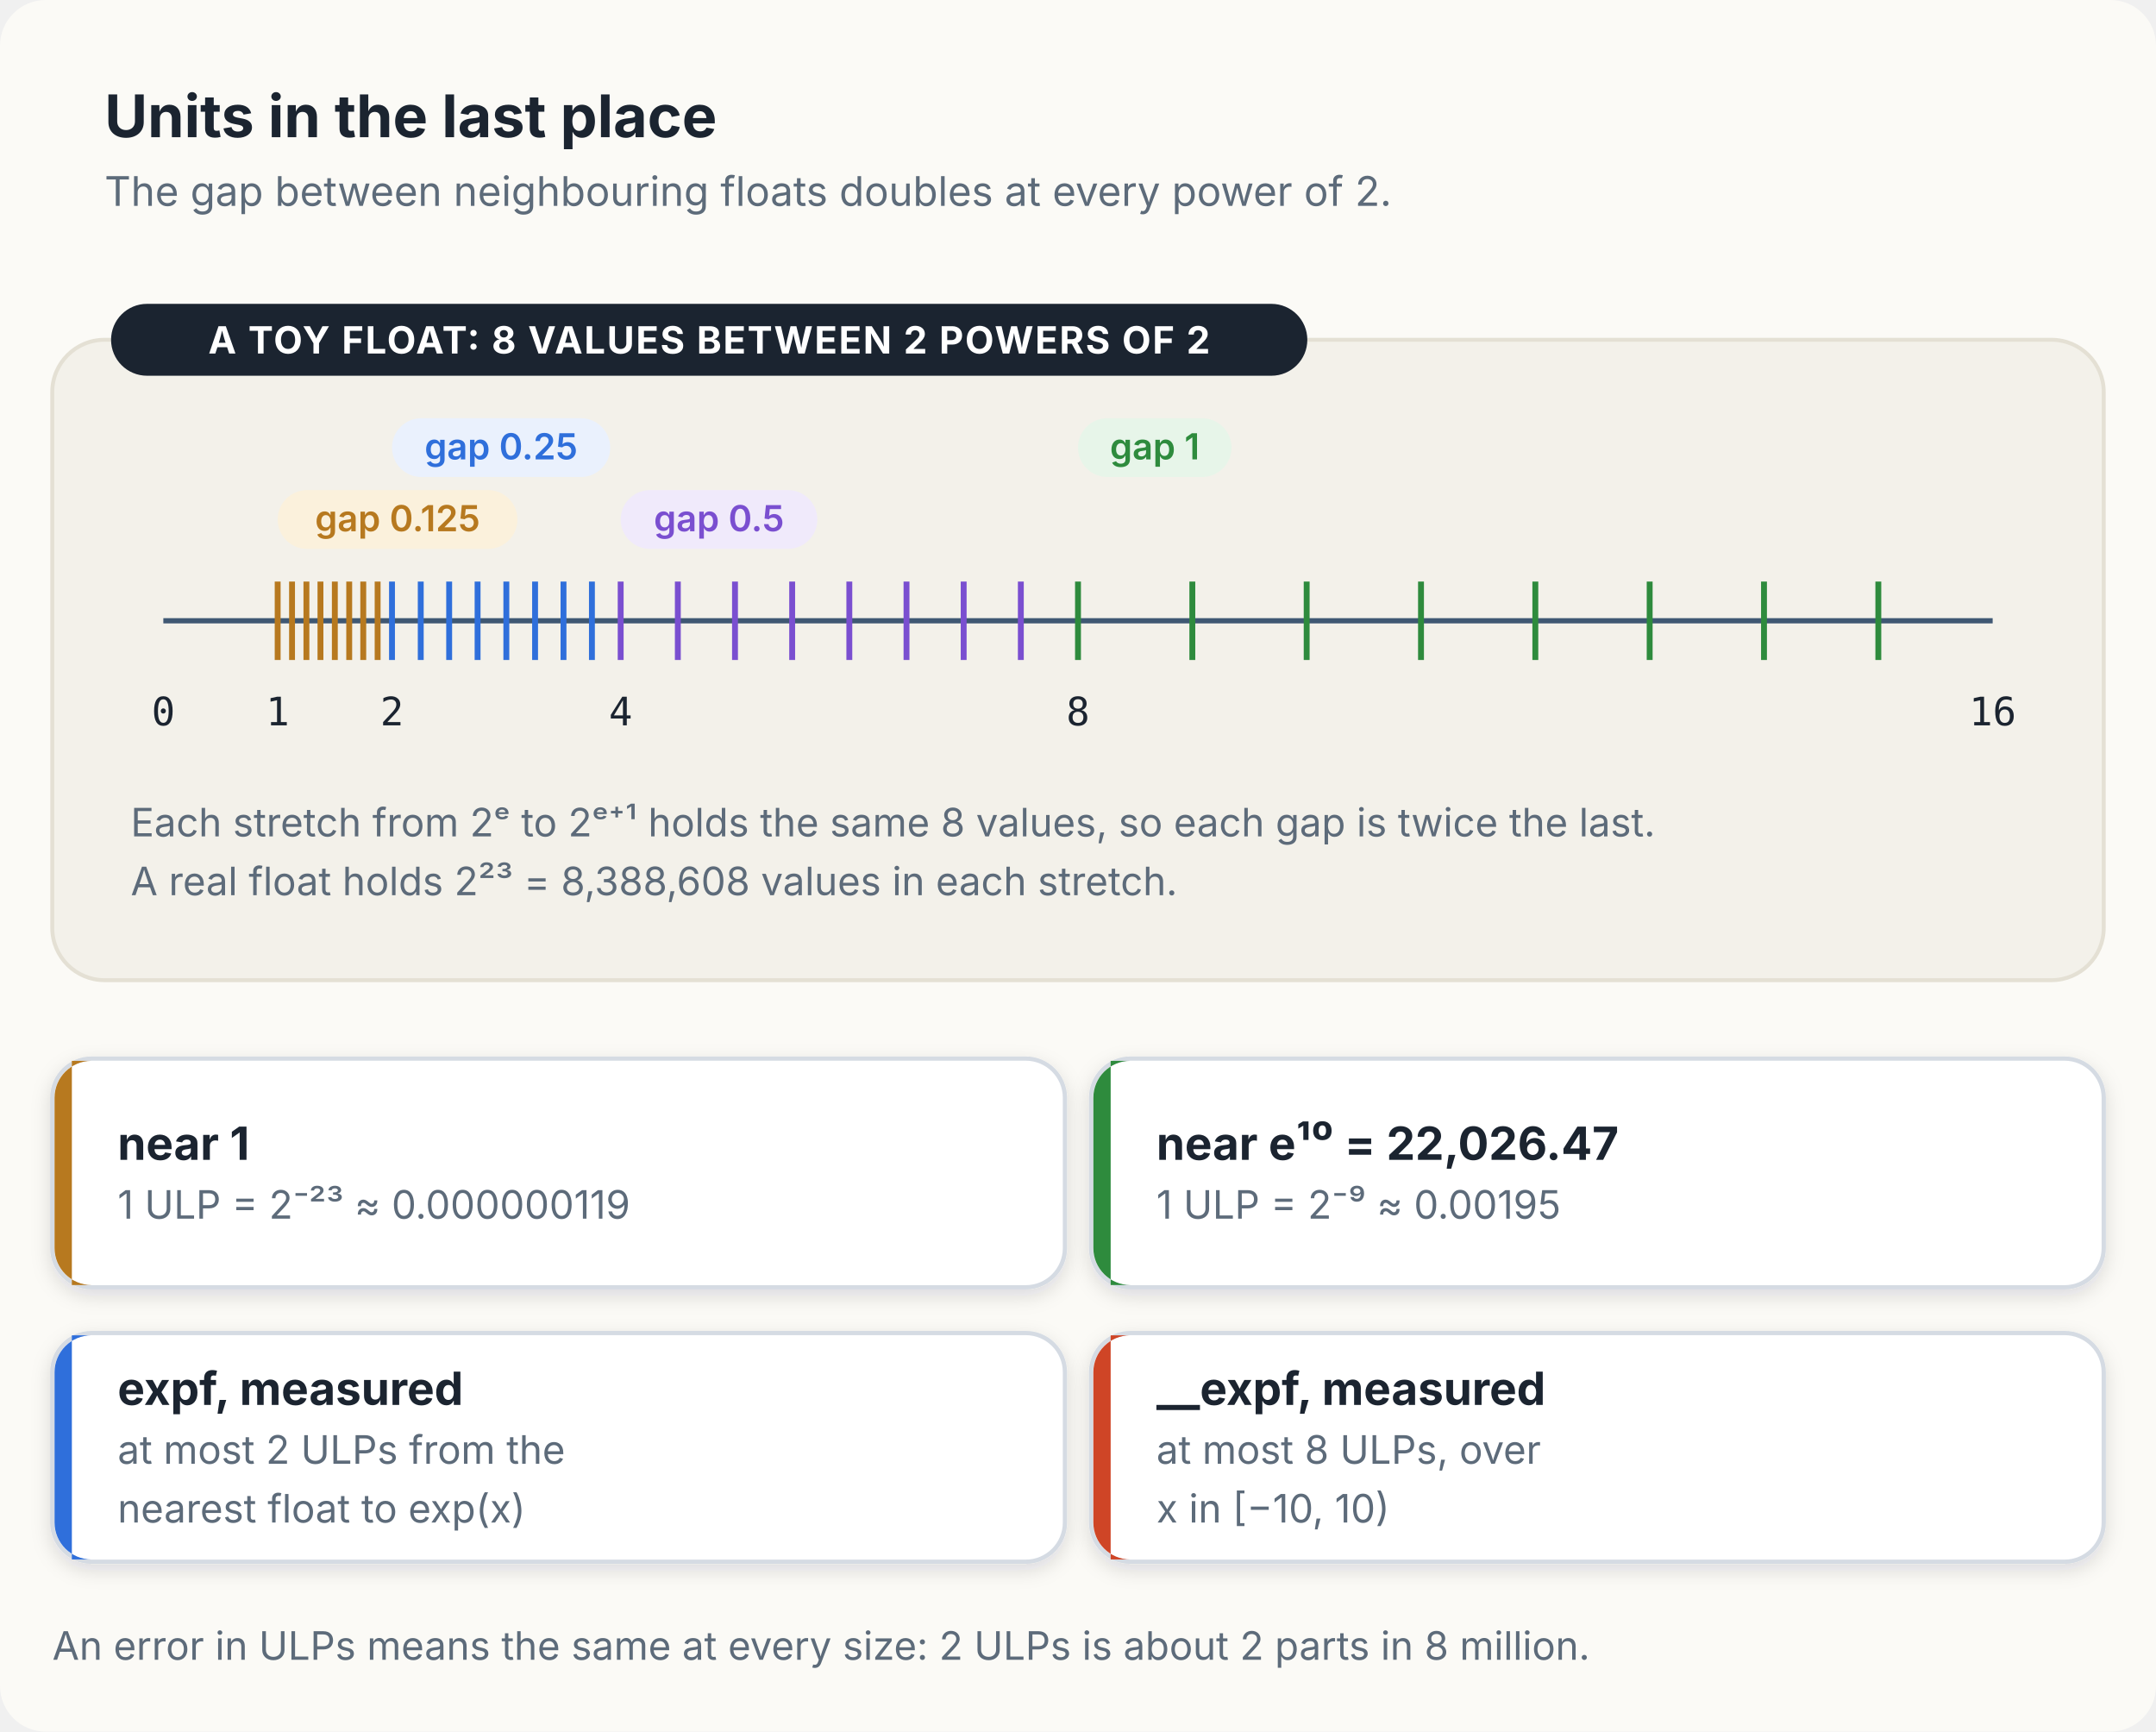
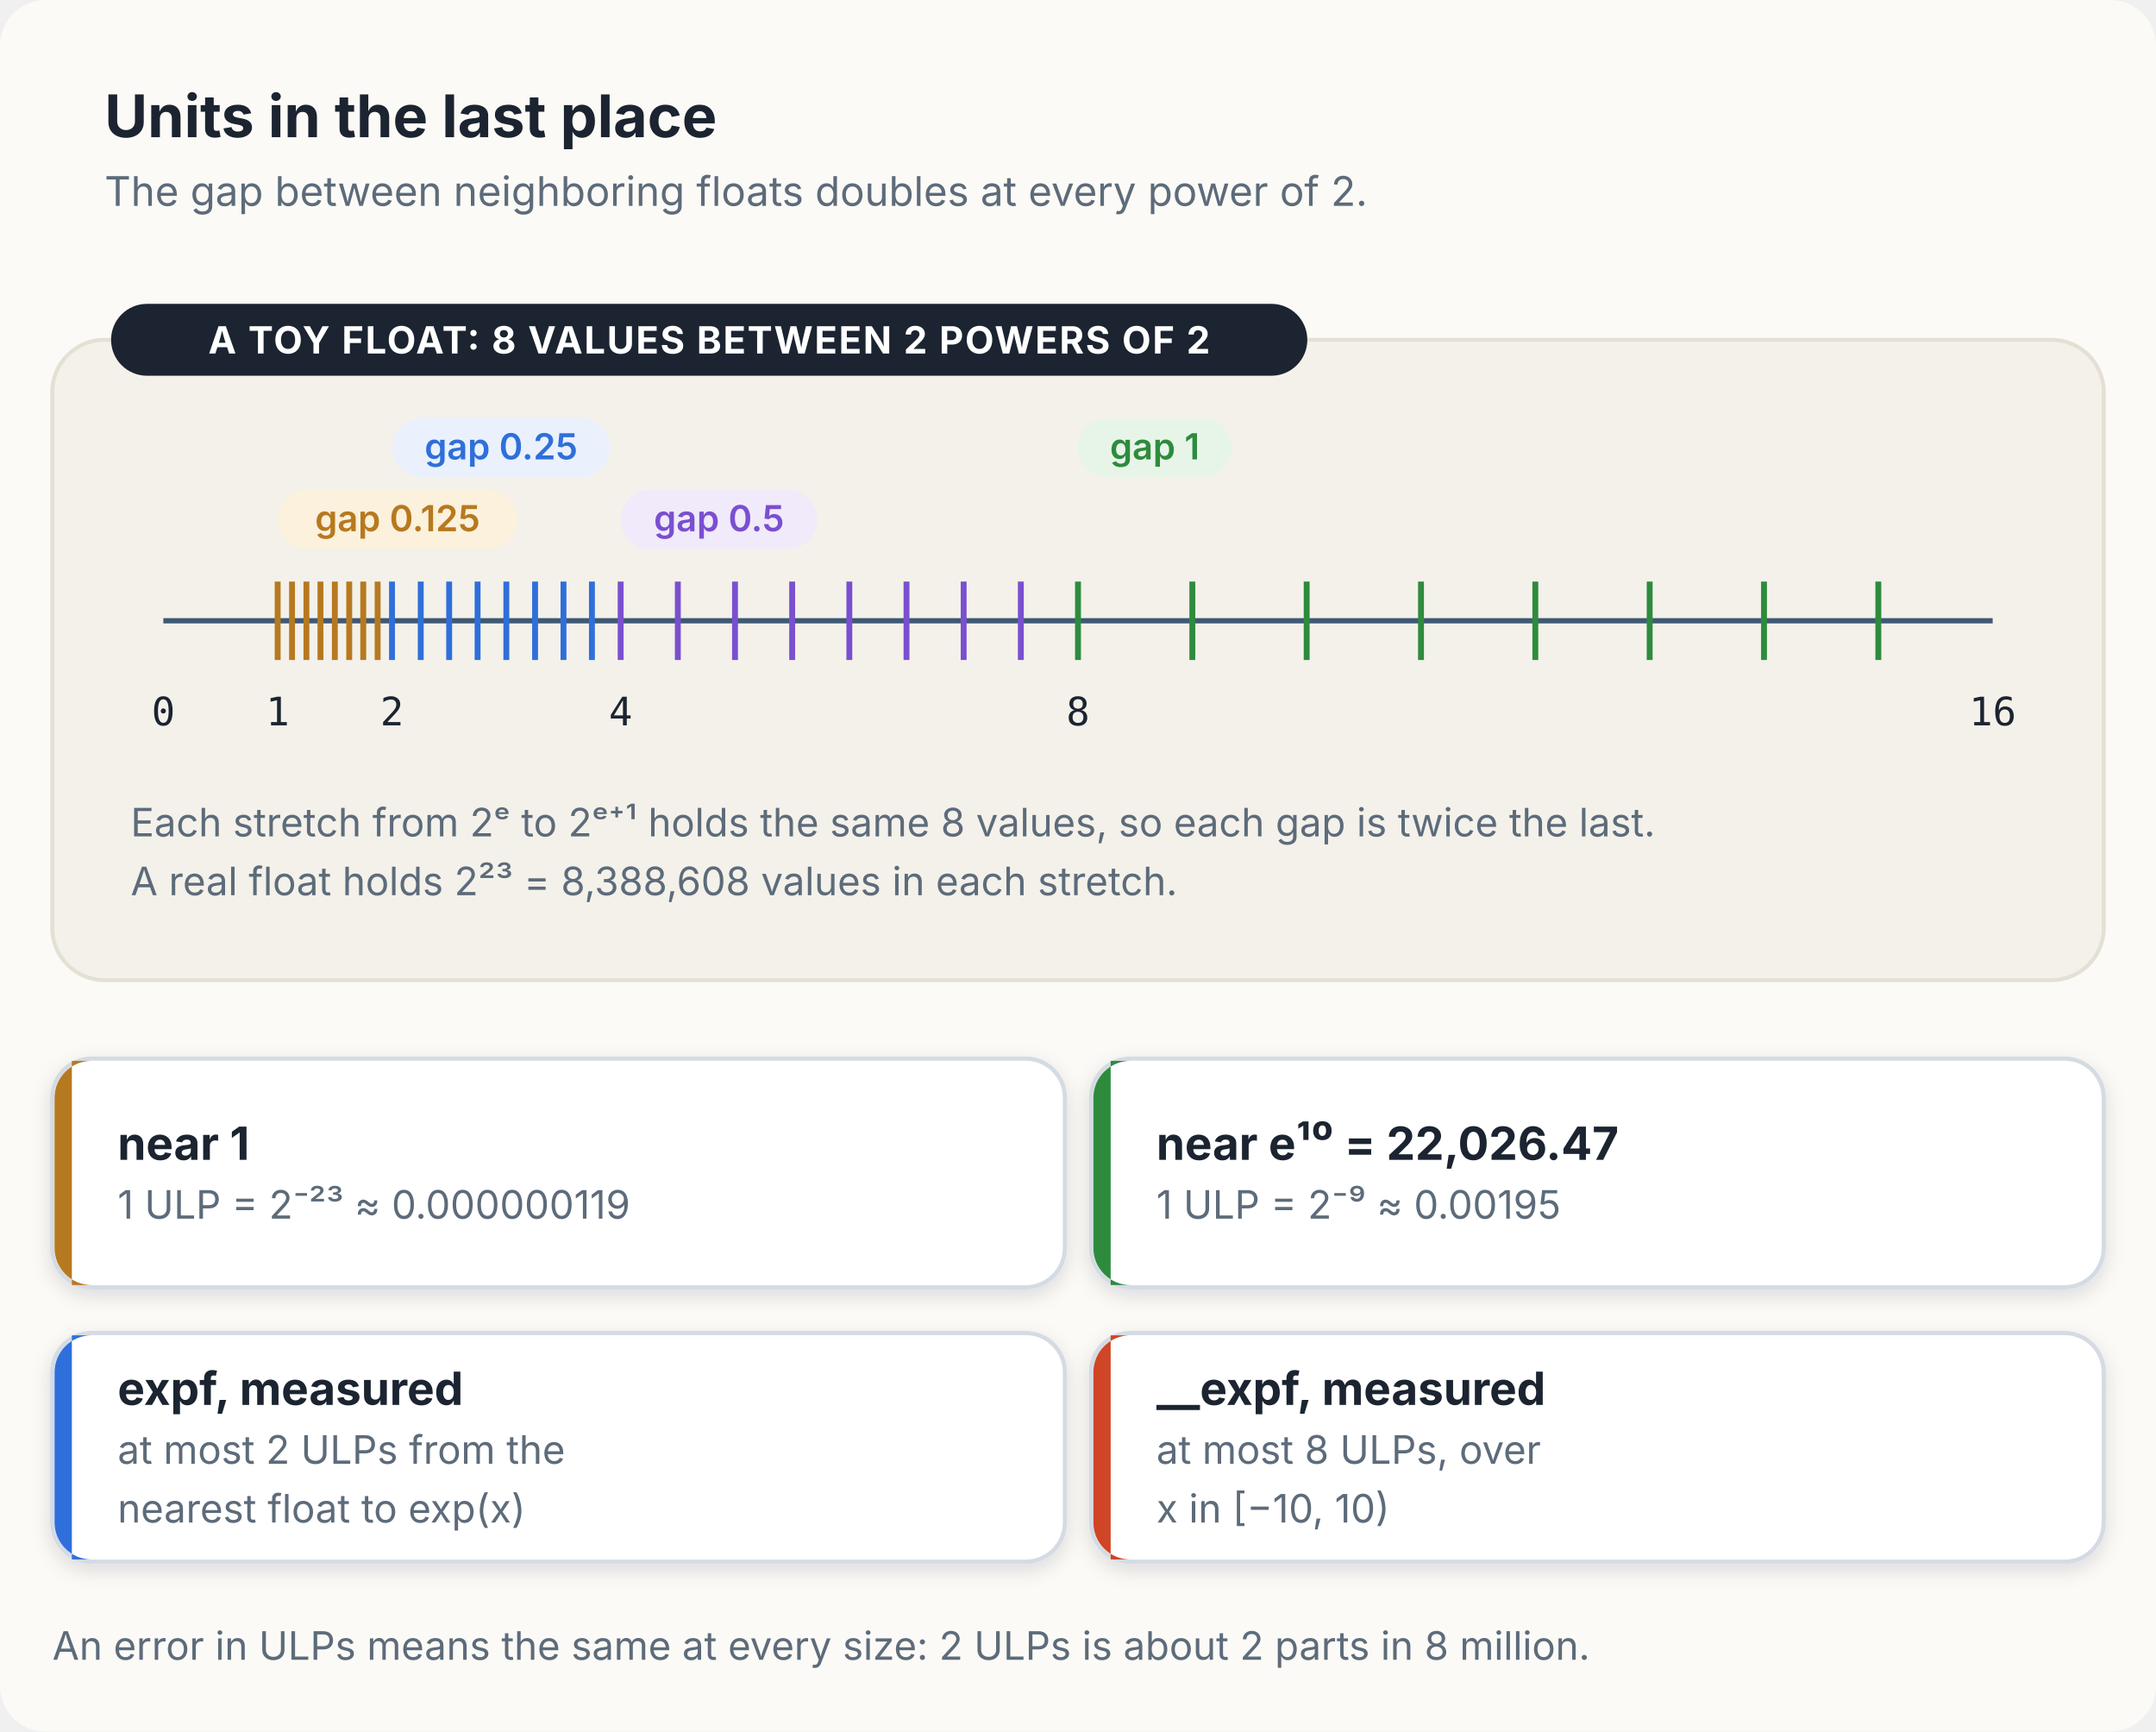
<svg xmlns="http://www.w3.org/2000/svg" viewBox="0 0 660 530" width="660" height="530" role="img" aria-label="Top: a toy float with 8 values between each 2 powers of 2, on a line from 0 to 16. Between 1 and 2 the values are 1/8 apart, between 2 and 4 1/4 apart, between 4 and 8 1/2 apart, and between 8 and 16 1 apart. Bottom: 4 cards. Near 1, 1 ULP of a real float is 2 to the minus 23, about 0.000000119. Near e to the 10, 22,026.47, 1 ULP is 2 to the minus 9, about 0.00195. expf was measured at most 2 ULPs from the nearest float to exp(x), __expf at most 8 ULPs, over x from minus 10 to 10.">
  <style>
    text { font-family: Inter, "Segoe UI", "Helvetica Neue", Helvetica, Arial, sans-serif; fill: #1B2430; }
    .title { font-size: 18px; font-weight: 650; }
    .lede { font-size: 12.5px; fill: #5D6B7A; }
    .name { font-size: 14px; font-weight: 650; }
    .sub { font-size: 12px; fill: #5D6B7A; }
    .note { font-size: 12px; fill: #5D6B7A; }
    .tab { font-size: 11.5px; font-weight: 650; letter-spacing: 0.04em; fill: #5D6B7A; }
    .mono { font-family: "JetBrains Mono", "SF Mono", Menlo, Consolas, monospace; font-size: 12px; }
    .dim { fill: #8794A3; }
    .strong { font-weight: 700; }
    .trap { fill: #CF4526; font-weight: 700; }
    .pill { font-size: 11px; font-weight: 600; }
    .wire { fill: none; stroke: #3F5873; stroke-width: 1.8; stroke-linecap: round; stroke-linejoin: round; }
    .wire.danger { stroke: #CF4526; stroke-dasharray: 6 5; }
    .wire.idle { stroke: #7F8EA0; stroke-dasharray: 2 5; }
  </style>
  <defs>
    <filter id="lift" x="-10%" y="-10%" width="120%" height="135%">
      <feDropShadow dx="0" dy="2" stdDeviation="3" flood-color="#1B2430" flood-opacity="0.13" />
    </filter>
    <linearGradient id="thor-body" x1="0" y1="0" x2="0" y2="1">
      <stop offset="0" stop-color="#C6CCD5" />
      <stop offset="1" stop-color="#979EA9" />
    </linearGradient>
    <linearGradient id="switch-body" x1="0" y1="0" x2="0" y2="1">
      <stop offset="0" stop-color="#3B4656" />
      <stop offset="1" stop-color="#232B37" />
    </linearGradient>
    <marker id="head" viewBox="0 0 10 10" refX="8.5" refY="5" markerUnits="userSpaceOnUse" markerWidth="11" markerHeight="11" orient="auto">
      <path d="M0.5,1 L9,5 L0.5,9 Z" fill="#3F5873" />
    </marker>
    <marker id="head-danger" viewBox="0 0 10 10" refX="8.5" refY="5" markerUnits="userSpaceOnUse" markerWidth="11" markerHeight="11" orient="auto">
      <path d="M0.5,1 L9,5 L0.5,9 Z" fill="#CF4526" />
    </marker>
    <marker id="head-idle" viewBox="0 0 10 10" refX="8.5" refY="5" markerUnits="userSpaceOnUse" markerWidth="11" markerHeight="11" orient="auto">
      <path d="M0.5,1 L9,5 L0.5,9 Z" fill="#7F8EA0" />
    </marker>
  </defs>
  <rect width="660" height="530" rx="14" fill="#FBFAF6" />
  <text x="32.0" y="42.0" class="title" text-anchor="start" xml:space="preserve">Units in the last place</text>
-   <text x="32.0" y="63.0" class="lede" text-anchor="start" xml:space="preserve">The gap between neighbouring floats doubles at every power of 2.</text>
+   <text x="32.0" y="63.0" class="lede" text-anchor="start" xml:space="preserve">The gap between neighboring floats doubles at every power of 2.</text>
  <rect x="16" y="104" width="628" height="196" rx="16" fill="#F3F1EA" stroke="#E4E0D4" stroke-width="1.2" />
  <rect x="34" y="93" width="366.2" height="22" rx="11" fill="#1B2430" />
  <text x="217.1" y="108.2" class="tab" text-anchor="middle" style="fill:#FFFFFF" xml:space="preserve">A TOY FLOAT: 8 VALUES BETWEEN 2 POWERS OF 2</text>
  <line x1="50.0" y1="190.0" x2="610.0" y2="190.0" stroke="#3F5873" stroke-width="1.6" />
  <line x1="85.0" y1="178.0" x2="85.0" y2="202.0" stroke="#B7791F" stroke-width="1.8" />
  <line x1="89.4" y1="178.0" x2="89.4" y2="202.0" stroke="#B7791F" stroke-width="1.8" />
  <line x1="93.8" y1="178.0" x2="93.8" y2="202.0" stroke="#B7791F" stroke-width="1.8" />
  <line x1="98.1" y1="178.0" x2="98.1" y2="202.0" stroke="#B7791F" stroke-width="1.8" />
  <line x1="102.5" y1="178.0" x2="102.5" y2="202.0" stroke="#B7791F" stroke-width="1.8" />
  <line x1="106.9" y1="178.0" x2="106.9" y2="202.0" stroke="#B7791F" stroke-width="1.8" />
  <line x1="111.2" y1="178.0" x2="111.2" y2="202.0" stroke="#B7791F" stroke-width="1.8" />
  <line x1="115.6" y1="178.0" x2="115.6" y2="202.0" stroke="#B7791F" stroke-width="1.8" />
  <text x="85.0" y="222.0" class="mono" text-anchor="middle" style="fill:#1B2430" xml:space="preserve">1</text>
  <rect x="85.0" y="150" width="73.4" height="18" rx="9" fill="#FBF1DC" />
  <text x="121.7" y="162.6" class="pill" text-anchor="middle" style="fill:#B7791F" xml:space="preserve">gap 0.125</text>
  <line x1="120.0" y1="178.0" x2="120.0" y2="202.0" stroke="#2F6FDB" stroke-width="1.8" />
  <line x1="128.8" y1="178.0" x2="128.8" y2="202.0" stroke="#2F6FDB" stroke-width="1.8" />
  <line x1="137.5" y1="178.0" x2="137.5" y2="202.0" stroke="#2F6FDB" stroke-width="1.8" />
  <line x1="146.2" y1="178.0" x2="146.2" y2="202.0" stroke="#2F6FDB" stroke-width="1.8" />
  <line x1="155.0" y1="178.0" x2="155.0" y2="202.0" stroke="#2F6FDB" stroke-width="1.8" />
  <line x1="163.8" y1="178.0" x2="163.8" y2="202.0" stroke="#2F6FDB" stroke-width="1.8" />
  <line x1="172.5" y1="178.0" x2="172.5" y2="202.0" stroke="#2F6FDB" stroke-width="1.8" />
  <line x1="181.2" y1="178.0" x2="181.2" y2="202.0" stroke="#2F6FDB" stroke-width="1.8" />
  <text x="120.0" y="222.0" class="mono" text-anchor="middle" style="fill:#1B2430" xml:space="preserve">2</text>
  <rect x="120.0" y="128" width="66.8" height="18" rx="9" fill="#EAF1FD" />
  <text x="153.4" y="140.6" class="pill" text-anchor="middle" style="fill:#2F6FDB" xml:space="preserve">gap 0.25</text>
  <line x1="190.0" y1="178.0" x2="190.0" y2="202.0" stroke="#7A4FD0" stroke-width="1.8" />
  <line x1="207.5" y1="178.0" x2="207.5" y2="202.0" stroke="#7A4FD0" stroke-width="1.8" />
  <line x1="225.0" y1="178.0" x2="225.0" y2="202.0" stroke="#7A4FD0" stroke-width="1.8" />
  <line x1="242.5" y1="178.0" x2="242.5" y2="202.0" stroke="#7A4FD0" stroke-width="1.8" />
  <line x1="260.0" y1="178.0" x2="260.0" y2="202.0" stroke="#7A4FD0" stroke-width="1.8" />
  <line x1="277.5" y1="178.0" x2="277.5" y2="202.0" stroke="#7A4FD0" stroke-width="1.8" />
  <line x1="295.0" y1="178.0" x2="295.0" y2="202.0" stroke="#7A4FD0" stroke-width="1.8" />
  <line x1="312.5" y1="178.0" x2="312.5" y2="202.0" stroke="#7A4FD0" stroke-width="1.8" />
  <text x="190.0" y="222.0" class="mono" text-anchor="middle" style="fill:#1B2430" xml:space="preserve">4</text>
  <rect x="190.0" y="150" width="60.2" height="18" rx="9" fill="#F0EAFB" />
  <text x="220.1" y="162.6" class="pill" text-anchor="middle" style="fill:#7A4FD0" xml:space="preserve">gap 0.5</text>
  <line x1="330.0" y1="178.0" x2="330.0" y2="202.0" stroke="#2E8B3D" stroke-width="1.8" />
  <line x1="365.0" y1="178.0" x2="365.0" y2="202.0" stroke="#2E8B3D" stroke-width="1.8" />
  <line x1="400.0" y1="178.0" x2="400.0" y2="202.0" stroke="#2E8B3D" stroke-width="1.8" />
  <line x1="435.0" y1="178.0" x2="435.0" y2="202.0" stroke="#2E8B3D" stroke-width="1.8" />
  <line x1="470.0" y1="178.0" x2="470.0" y2="202.0" stroke="#2E8B3D" stroke-width="1.8" />
  <line x1="505.0" y1="178.0" x2="505.0" y2="202.0" stroke="#2E8B3D" stroke-width="1.8" />
  <line x1="540.0" y1="178.0" x2="540.0" y2="202.0" stroke="#2E8B3D" stroke-width="1.8" />
  <line x1="575.0" y1="178.0" x2="575.0" y2="202.0" stroke="#2E8B3D" stroke-width="1.8" />
  <text x="330.0" y="222.0" class="mono" text-anchor="middle" style="fill:#1B2430" xml:space="preserve">8</text>
  <rect x="330.0" y="128" width="47.0" height="18" rx="9" fill="#E7F5E9" />
  <text x="353.5" y="140.6" class="pill" text-anchor="middle" style="fill:#2E8B3D" xml:space="preserve">gap 1</text>
  <text x="610.0" y="222.0" class="mono" text-anchor="middle" style="fill:#1B2430" xml:space="preserve">16</text>
  <text x="50.0" y="222.0" class="mono" text-anchor="middle" style="fill:#1B2430" xml:space="preserve">0</text>
  <text x="40.0" y="256.0" class="note" text-anchor="start" xml:space="preserve">Each stretch from 2ᵉ to 2ᵉ⁺¹ holds the same 8 values, so each gap is twice the last.</text>
  <text x="40.0" y="274.0" class="note" text-anchor="start" xml:space="preserve">A real float holds 2²³ = 8,388,608 values in each stretch.</text>
  <rect x="16" y="324" width="310" height="70" rx="12" fill="#FFFFFF" stroke="#D5DBE3" stroke-width="1.3" filter="url(#lift)" />
  <path d="M28,324.7 H22 V393.3 H28 A11.3,11.3 0 0 1 16.7,382 V336 A11.3,11.3 0 0 1 28,324.7 Z" fill="#B7791F" />
  <text x="36.0" y="355.0" class="name" text-anchor="start" xml:space="preserve">near 1</text>
  <text x="36.0" y="373.0" class="sub" text-anchor="start" xml:space="preserve">1 ULP = 2⁻²³ ≈ 0.000000119</text>
  <rect x="334" y="324" width="310" height="70" rx="12" fill="#FFFFFF" stroke="#D5DBE3" stroke-width="1.3" filter="url(#lift)" />
  <path d="M346,324.7 H340 V393.3 H346 A11.3,11.3 0 0 1 334.7,382 V336 A11.3,11.3 0 0 1 346,324.7 Z" fill="#2E8B3D" />
  <text x="354.0" y="355.0" class="name" text-anchor="start" xml:space="preserve">near e¹⁰ = 22,026.47</text>
  <text x="354.0" y="373.0" class="sub" text-anchor="start" xml:space="preserve">1 ULP = 2⁻⁹ ≈ 0.00195</text>
  <rect x="16" y="408" width="310" height="70" rx="12" fill="#FFFFFF" stroke="#D5DBE3" stroke-width="1.3" filter="url(#lift)" />
  <path d="M28,408.7 H22 V477.3 H28 A11.3,11.3 0 0 1 16.7,466 V420 A11.3,11.3 0 0 1 28,408.7 Z" fill="#2F6FDB" />
  <text x="36.0" y="430.0" class="name" text-anchor="start" xml:space="preserve">expf, measured</text>
  <text x="36.0" y="448.0" class="sub" text-anchor="start" xml:space="preserve">at most 2 ULPs from the</text>
  <text x="36.0" y="466.0" class="sub" text-anchor="start" xml:space="preserve">nearest float to exp(x)</text>
  <rect x="334" y="408" width="310" height="70" rx="12" fill="#FFFFFF" stroke="#D5DBE3" stroke-width="1.3" filter="url(#lift)" />
  <path d="M346,408.7 H340 V477.3 H346 A11.3,11.3 0 0 1 334.7,466 V420 A11.3,11.3 0 0 1 346,408.7 Z" fill="#CF4526" />
  <text x="354.0" y="430.0" class="name" text-anchor="start" xml:space="preserve">__expf, measured</text>
  <text x="354.0" y="448.0" class="sub" text-anchor="start" xml:space="preserve">at most 8 ULPs, over</text>
  <text x="354.0" y="466.0" class="sub" text-anchor="start" xml:space="preserve">x in [−10, 10)</text>
  <text x="16.0" y="508.0" class="note" text-anchor="start" xml:space="preserve">An error in ULPs means the same at every size: 2 ULPs is about 2 parts in 8 million.</text>
</svg>
